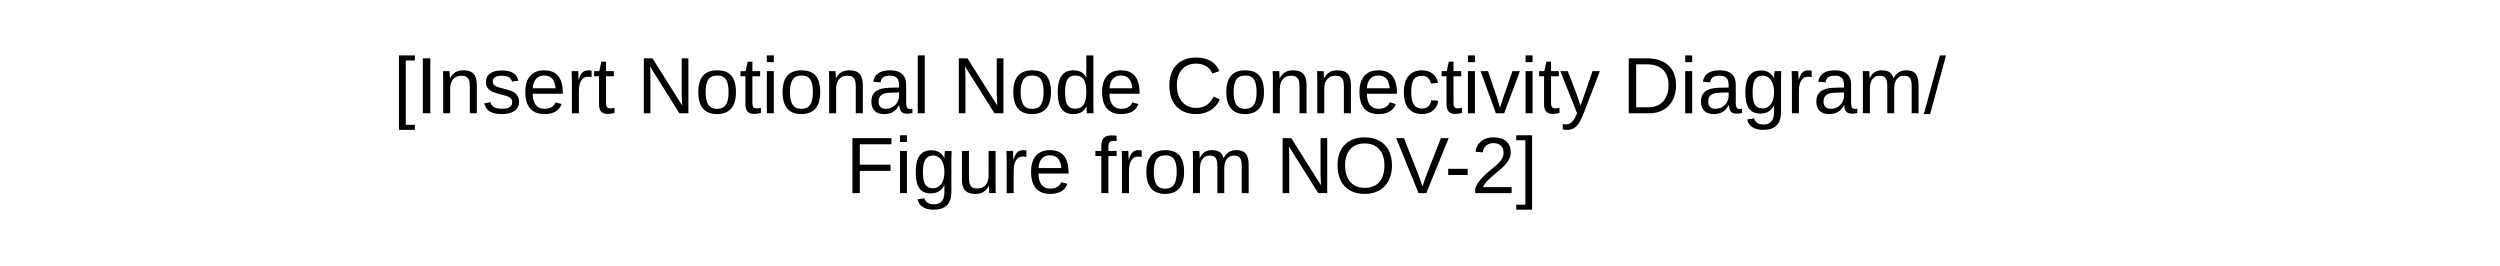
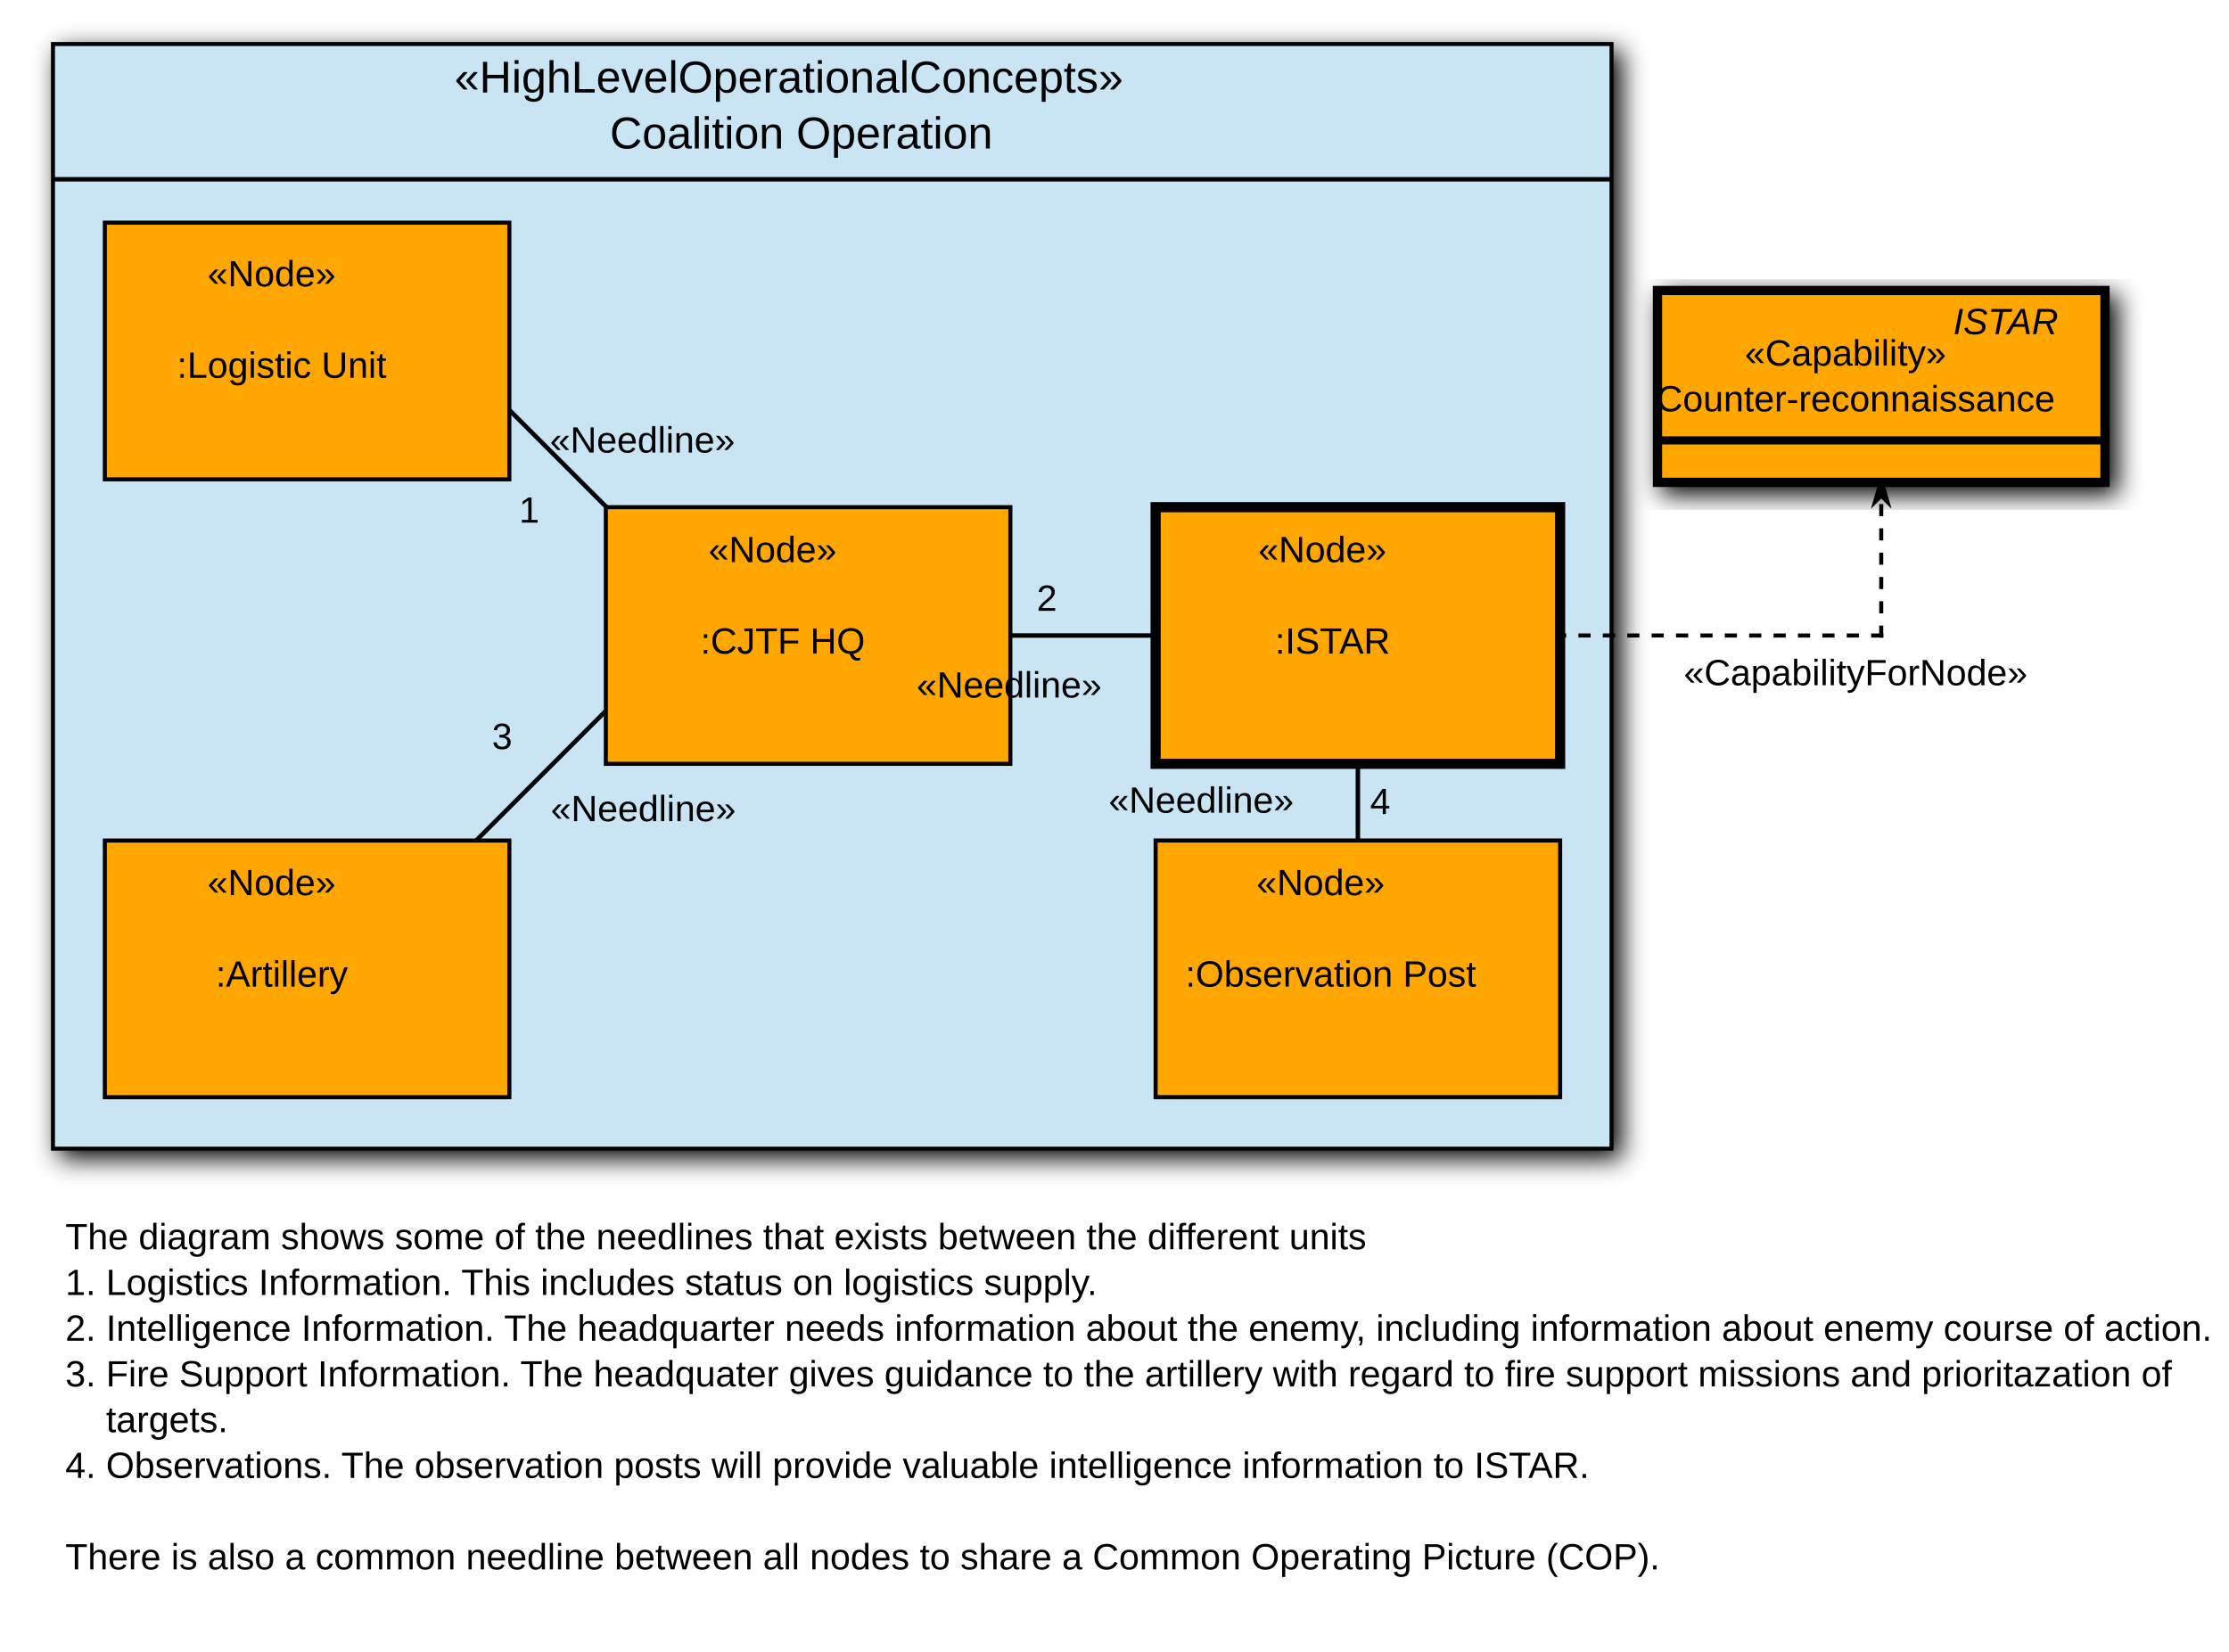
- <svg xmlns="http://www.w3.org/2000/svg" width="626.422" height="66.422" id="svg2" version="1.0">
+ <svg xmlns="http://www.w3.org/2000/svg" width="548.29" height="406.286" id="svg2" version="1.1">
  <defs id="defs4">
-     </defs>
-   <g id="layer1" transform="translate(-6.215576,-270.0327)">
-     <text xml:space="preserve" style="font-size:20px;font-style:normal;font-variant:normal;font-weight:normal;font-stretch:normal;text-align:center;line-height:100%;writing-mode:lr-tb;text-anchor:middle;fill:#000000;fill-opacity:1;stroke:none;font-family:Arial" x="318.743" y="298.419" id="text1872">
-       <tspan id="tspan1871" x="318.743" y="298.419">[Insert Notional Node Connectivity Diagram/</tspan>
-       <tspan x="318.743" y="318.419" id="tspan3093">Figure from NOV-2]</tspan>
+     <marker orient="auto" refY="0" refX="0" id="Arrow1Mend" style="overflow:visible">
+       <path id="path4197" d="M 0,0 5,-5 -12.5,0 5,5 0,0 z" style="fill-rule:evenodd;stroke:#000000;stroke-width:1pt;marker-start:none" transform="matrix(-0.4,0,0,-0.4,-4,0)" />
+     </marker>
+     <filter id="filter4647" color-interpolation-filters="sRGB">
+       <feGaussianBlur id="feGaussianBlur4649" stdDeviation="3" />
+     </filter>
+     <filter id="filter4653" color-interpolation-filters="sRGB">
+       <feGaussianBlur id="feGaussianBlur4655" stdDeviation="3" />
+     </filter>
+   </defs>
+   <g id="layer1" transform="translate(-97.57143,-364.2195)">
+     <rect style="color:#000000;fill:#000000;fill-opacity:1;fill-rule:nonzero;stroke:#000000;stroke-width:2.274;stroke-linecap:butt;stroke-linejoin:miter;stroke-miterlimit:4;stroke-opacity:1;stroke-dasharray:none;stroke-dashoffset:0;marker:none;visibility:visible;display:inline;overflow:visible;filter:url(#filter4653);enable-background:accumulate" id="rect4651" width="110.08" height="47.198" x="507.28" y="437.682" />
+     <rect y="377.047" x="112.604" height="271.746" width="383.368" id="rect4645" style="color:#000000;fill:#000000;fill-opacity:1;fill-rule:nonzero;stroke:#000000;stroke-width:0.985;stroke-linecap:butt;stroke-linejoin:miter;stroke-miterlimit:4;stroke-opacity:1;stroke-dasharray:none;stroke-dashoffset:0;marker:none;visibility:visible;display:inline;overflow:visible;filter:url(#filter4647);enable-background:accumulate" />
+     <rect style="color:#000000;fill:#c9e4f2;fill-opacity:1;fill-rule:nonzero;stroke:#000000;stroke-width:0.985;stroke-linecap:butt;stroke-linejoin:miter;stroke-miterlimit:4;stroke-opacity:1;stroke-dasharray:none;stroke-dashoffset:0;marker:none;visibility:visible;display:inline;overflow:visible;enable-background:accumulate" id="rect2816" width="383.368" height="271.746" x="110.604" y="375.047" />
+     <path style="fill:none;stroke:#000000;stroke-width:1.095px;stroke-linecap:butt;stroke-linejoin:miter;stroke-opacity:1" d="m 277.403,519.626 c -23.311,-23.314 -46.622,-46.626 -69.934,-69.939" id="path3954-7-5-7" />
+     <rect style="color:#000000;fill:#ffa601;fill-opacity:1;fill-rule:nonzero;stroke:#000000;stroke-width:1;stroke-linecap:butt;stroke-linejoin:miter;stroke-miterlimit:4;stroke-opacity:1;stroke-dasharray:none;stroke-dashoffset:0;marker:none;visibility:visible;display:inline;overflow:visible;enable-background:accumulate" id="rect2818" width="99.5" height="63.135" x="123.36" y="418.997" />
+     <path style="fill:none;stroke:#000000;stroke-width:1.095px;stroke-linecap:butt;stroke-linejoin:miter;stroke-opacity:1" d="m 259.729,525.956 c -23.314,23.311 -46.626,46.622 -69.939,69.934" id="path3954-7-5-56" />
+     <rect y="570.997" x="123.36" height="63.135" width="99.5" id="rect2820" style="color:#000000;fill:#ffa601;fill-opacity:1;fill-rule:nonzero;stroke:#000000;stroke-width:1;stroke-linecap:butt;stroke-linejoin:miter;stroke-miterlimit:4;stroke-opacity:1;stroke-dasharray:none;stroke-dashoffset:0;marker:none;visibility:visible;display:inline;overflow:visible;enable-background:accumulate" />
+     <path style="fill:none;stroke:#000000;stroke-width:1.095px;stroke-linecap:butt;stroke-linejoin:miter;stroke-opacity:1" d="m 419.168,520.554 c -32.968,-0.002 -65.937,-0.003 -98.905,-0.004" id="path3954-7-5-3" />
+     <rect y="488.985" x="246.597" height="63.135" width="99.5" id="rect2820-6" style="color:#000000;fill:#ffa601;fill-opacity:1;fill-rule:nonzero;stroke:#000000;stroke-width:1;stroke-linecap:butt;stroke-linejoin:miter;stroke-miterlimit:4;stroke-opacity:1;stroke-dasharray:none;stroke-dashoffset:0;marker:none;visibility:visible;display:inline;overflow:visible;enable-background:accumulate" />
+     <path style="fill:none;stroke:#000000;stroke-width:1.095px;stroke-linecap:butt;stroke-linejoin:miter;stroke-opacity:1" d="m 431.582,601.363 c 0.002,-32.968 0.003,-65.937 0.004,-98.905" id="path3954-7-5" />
+     <path style="fill:none;stroke:#000000;stroke-width:1;stroke-linecap:butt;stroke-linejoin:miter;stroke-miterlimit:4;stroke-opacity:1;stroke-dasharray:3, 3;stroke-dashoffset:0" d="m 560.833,520.554 c -32.968,-0.002 -65.937,-0.003 -98.905,-0.004" id="path3954-7-5-5" />
+     <rect y="488.985" x="381.834" height="63.135" width="99.5" id="rect2820-6-1" style="color:#000000;fill:#ffa601;fill-opacity:1;fill-rule:nonzero;stroke:#000000;stroke-width:2.5;stroke-linecap:butt;stroke-linejoin:miter;stroke-miterlimit:4;stroke-opacity:1;stroke-dasharray:none;stroke-dashoffset:0;marker:none;visibility:visible;display:inline;overflow:visible;enable-background:accumulate" />
+     <rect y="570.985" x="381.834" height="63.135" width="99.5" id="rect2820-6-1-5" style="color:#000000;fill:#ffa601;fill-opacity:1;fill-rule:nonzero;stroke:#000000;stroke-width:1;stroke-linecap:butt;stroke-linejoin:miter;stroke-miterlimit:4;stroke-opacity:1;stroke-dasharray:none;stroke-dashoffset:0;marker:none;visibility:visible;display:inline;overflow:visible;enable-background:accumulate" />
+     <text xml:space="preserve" style="font-size:9px;font-style:normal;font-variant:normal;font-weight:normal;font-stretch:normal;text-align:center;text-anchor:middle;fill:#000000;fill-opacity:1;stroke:none;font-family:Arial;-inkscape-font-specification:Arial" x="173.135" y="434.654" id="text2909">
+       <tspan id="tspan2911" x="173.135" y="434.654">«Node»</tspan>
+       <tspan x="173.135" y="445.904" id="tspan3016" />
+       <tspan x="173.135" y="457.154" id="tspan3018">:Logistic Unit</tspan>
    </text>
+     <text xml:space="preserve" style="font-size:9px;font-style:normal;font-variant:normal;font-weight:normal;font-stretch:normal;text-align:center;text-anchor:middle;fill:#000000;fill-opacity:1;stroke:none;font-family:Arial;-inkscape-font-specification:Arial" x="173.135" y="584.425" id="text2909-5">
+       <tspan id="tspan2911-4" x="173.135" y="584.425">«Node»</tspan>
+       <tspan x="173.135" y="595.675" id="tspan3024" />
+       <tspan x="173.135" y="606.925" id="tspan3026">:Artillery</tspan>
+     </text>
+     <text xml:space="preserve" style="font-size:9px;font-style:normal;font-variant:normal;font-weight:normal;font-stretch:normal;text-align:center;text-anchor:middle;fill:#000000;fill-opacity:1;stroke:none;font-family:Arial;-inkscape-font-specification:Arial" x="296.371" y="502.506" id="text2909-5-7">
+       <tspan id="tspan2911-4-6" x="296.371" y="502.506">«Node»</tspan>
+       <tspan x="296.371" y="513.756" id="tspan3020" />
+       <tspan x="296.371" y="525.006" id="tspan3022">:CJTF HQ</tspan>
+     </text>
+     <text xml:space="preserve" style="font-size:9px;font-style:normal;font-variant:normal;font-weight:normal;font-stretch:normal;text-align:center;text-anchor:middle;fill:#000000;fill-opacity:1;stroke:none;font-family:Arial;-inkscape-font-specification:Arial" x="431.608" y="502.506" id="text2909-5-6">
+       <tspan id="tspan2911-4-9" x="431.608" y="502.506">«Node»</tspan>
+       <tspan x="431.608" y="513.756" id="tspan3032" />
+       <tspan x="431.608" y="525.006" id="tspan3034">:ISTAR</tspan>
+     </text>
+     <text xml:space="preserve" style="font-size:9px;font-style:normal;font-variant:normal;font-weight:normal;font-stretch:normal;text-align:center;text-anchor:middle;fill:#000000;fill-opacity:1;stroke:none;font-family:Arial;-inkscape-font-specification:Arial" x="431.166" y="584.425" id="text2909-5-74">
+       <tspan id="tspan2911-4-5" x="431.166" y="584.425">«Node»</tspan>
+       <tspan x="431.166" y="595.675" id="tspan3028" />
+       <tspan x="431.166" y="606.925" id="tspan3030">:Observation Post</tspan>
+     </text>
+     <path style="fill:none;stroke:#000000;stroke-width:1.098px;stroke-linecap:butt;stroke-linejoin:miter;stroke-opacity:1" d="m 493.916,408.33 c -127.752,-3.9e-4 -255.504,-7.7e-4 -383.255,-10e-4" id="path3954-7" />
+     <text xml:space="preserve" style="font-size:11px;font-style:normal;font-variant:normal;font-weight:normal;font-stretch:normal;text-align:center;text-anchor:middle;fill:#000000;fill-opacity:1;stroke:none;font-family:Arial;-inkscape-font-specification:Arial" x="302.312" y="386.991" id="text2909-6">
+       <tspan id="tspan2911-1" x="302.312" y="386.991">«HighLevelOperationalConcepts»</tspan>
+       <tspan x="302.312" y="400.741" id="tspan3014">Coalition Operation</tspan>
+     </text>
+     <text xml:space="preserve" style="font-size:9px;font-style:normal;font-variant:normal;font-weight:normal;font-stretch:normal;text-align:center;text-anchor:middle;fill:#000000;fill-opacity:1;stroke:none;font-family:Arial;-inkscape-font-specification:Arial" x="261.864" y="475.541" id="text2909-5-7-7">
+       <tspan x="261.864" y="475.541" id="tspan3022-2">«Needline»</tspan>
+     </text>
+     <text xml:space="preserve" style="font-size:9px;font-style:normal;font-variant:normal;font-weight:normal;font-stretch:normal;text-align:center;text-anchor:middle;fill:#000000;fill-opacity:1;stroke:none;font-family:Arial;-inkscape-font-specification:Arial" x="262.073" y="566.228" id="text2909-5-7-7-5">
+       <tspan x="262.073" y="566.228" id="tspan3022-2-4">«Needline»</tspan>
+     </text>
+     <text xml:space="preserve" style="font-size:9px;font-style:normal;font-variant:normal;font-weight:normal;font-stretch:normal;text-align:center;text-anchor:middle;fill:#000000;fill-opacity:1;stroke:none;font-family:Arial;-inkscape-font-specification:Arial" x="399.307" y="564.152" id="text2909-5-7-7-5-7">
+       <tspan x="399.307" y="564.152" id="tspan3022-2-4-4">«Needline»</tspan>
+     </text>
+     <text xml:space="preserve" style="font-size:9px;font-style:normal;font-variant:normal;font-weight:normal;font-stretch:normal;text-align:center;text-anchor:middle;fill:#000000;fill-opacity:1;stroke:none;font-family:Arial;-inkscape-font-specification:Arial" x="352.058" y="535.807" id="text2909-5-7-7-5-3">
+       <tspan x="352.058" y="535.807" id="tspan3022-2-4-0">«Needline»</tspan>
+     </text>
+     <text xml:space="preserve" style="font-size:9px;font-style:normal;font-variant:normal;font-weight:normal;font-stretch:normal;text-align:center;text-anchor:middle;fill:#000000;fill-opacity:1;stroke:none;font-family:Arial;-inkscape-font-specification:Arial" x="234.01" y="492.781" id="text4002">
+       <tspan id="tspan4004" x="234.01" y="492.781">1</tspan>
+     </text>
+     <text xml:space="preserve" style="font-size:9px;font-style:normal;font-variant:normal;font-weight:normal;font-stretch:normal;text-align:center;text-anchor:middle;fill:#000000;fill-opacity:1;stroke:none;font-family:Arial;-inkscape-font-specification:Arial" x="227.338" y="548.48" id="text4002-7">
+       <tspan id="tspan4004-8" x="227.338" y="548.48">3</tspan>
+     </text>
+     <text xml:space="preserve" style="font-size:9px;font-style:normal;font-variant:normal;font-weight:normal;font-stretch:normal;text-align:center;text-anchor:middle;fill:#000000;fill-opacity:1;stroke:none;font-family:Arial;-inkscape-font-specification:Arial" x="361.338" y="514.48" id="text4002-8">
+       <tspan id="tspan4004-84" x="361.338" y="514.48">2</tspan>
+     </text>
+     <text xml:space="preserve" style="font-size:9px;font-style:normal;font-variant:normal;font-weight:normal;font-stretch:normal;text-align:center;text-anchor:middle;fill:#000000;fill-opacity:1;stroke:none;font-family:Arial;-inkscape-font-specification:Arial" x="443.338" y="564.48" id="text4002-1">
+       <tspan id="tspan4004-4" x="443.338" y="564.48">4</tspan>
+     </text>
+     <text xml:space="preserve" style="font-size:9px;font-style:normal;font-variant:normal;font-weight:normal;font-stretch:normal;text-align:start;text-anchor:start;fill:#000000;fill-opacity:1;stroke:none;font-family:Arial;-inkscape-font-specification:Arial" x="113.642" y="671.535" id="text4087">
+       <tspan id="tspan4089" x="113.642" y="671.535">The diagram shows some of the needlines that exists between the different units</tspan>
+       <tspan x="113.642" y="682.785" id="tspan4091">1. Logistics Information. This includes status on logistics supply.</tspan>
+       <tspan x="113.642" y="694.035" id="tspan4093">2. Intelligence Information. The headquarter needs information about the enemy, including information about enemy course of action.</tspan>
+       <tspan x="113.642" y="705.285" id="tspan4095">3. Fire Support Information. The headquater gives guidance to the artillery with regard to fire support missions and prioritazation of</tspan>
+       <tspan x="113.642" y="716.535" id="tspan4099">    targets.</tspan>
+       <tspan x="113.642" y="727.785" id="tspan4101">4. Observations. The observation posts will provide valuable intelligence information to ISTAR.</tspan>
+       <tspan x="113.642" y="739.035" id="tspan4103" />
+       <tspan x="113.642" y="750.285" id="tspan4105">There is also a common needline between all nodes to share a Common Operating Picture (COP).</tspan>
+       <tspan x="113.642" y="761.535" id="tspan4097" />
+     </text>
+     <path id="path4183" d="m 560.315,521.09 c 0.003,-12.87 0.004,-25.74 0.006,-38.61" style="fill:none;stroke:#000000;stroke-width:0.997;stroke-linecap:butt;stroke-linejoin:miter;stroke-miterlimit:4;stroke-opacity:1;stroke-dasharray:2.99, 2.99;stroke-dashoffset:0;marker-end:url(#Arrow1Mend)" />
+     <rect y="435.682" x="505.28" height="47.198" width="110.08" id="rect2820-6-1-9" style="color:#000000;fill:#ffa601;fill-opacity:1;fill-rule:nonzero;stroke:#000000;stroke-width:2.274;stroke-linecap:butt;stroke-linejoin:miter;stroke-miterlimit:4;stroke-opacity:1;stroke-dasharray:none;stroke-dashoffset:0;marker:none;visibility:visible;display:inline;overflow:visible;enable-background:accumulate" />
+     <text xml:space="preserve" style="font-size:9px;font-style:normal;font-variant:normal;font-weight:normal;font-stretch:normal;text-align:center;text-anchor:middle;fill:#000000;fill-opacity:1;stroke:none;font-family:Arial;-inkscape-font-specification:Arial" x="560.285" y="454.16" id="text2909-5-6-2">
+       <tspan id="tspan2911-4-9-0" x="560.285" y="454.16">«Capability»</tspan>
+       <tspan x="560.285" y="465.41" id="tspan3034-8">Counter-reconnaissance</tspan>
+     </text>
+     <text xml:space="preserve" style="font-size:9px;font-style:italic;font-variant:normal;font-weight:normal;font-stretch:normal;text-align:center;text-anchor:middle;fill:#000000;fill-opacity:1;stroke:none;font-family:Arial;-inkscape-font-specification:Bitstream Vera Sans Oblique" x="597.192" y="446.422" id="text4166">
+       <tspan id="tspan4168" x="597.192" y="446.422">ISTAR</tspan>
+     </text>
+     <text id="text4633" y="532.786" x="560.285" style="font-size:9px;font-style:normal;font-variant:normal;font-weight:normal;font-stretch:normal;text-align:center;text-anchor:middle;fill:#000000;fill-opacity:1;stroke:none;font-family:Arial;-inkscape-font-specification:Arial" xml:space="preserve">
+       <tspan id="tspan4637" y="532.786" x="560.285">«CapabilityForNode»</tspan>
+     </text>
+     <path id="path4641" d="m 615.041,472.554 c -36.84,-0.002 -73.681,-0.003 -110.521,-0.004" style="fill:none;stroke:#000000;stroke-width:2;stroke-linecap:butt;stroke-linejoin:miter;stroke-miterlimit:4;stroke-opacity:1;stroke-dasharray:none;stroke-dashoffset:0" />
  </g>
</svg>
